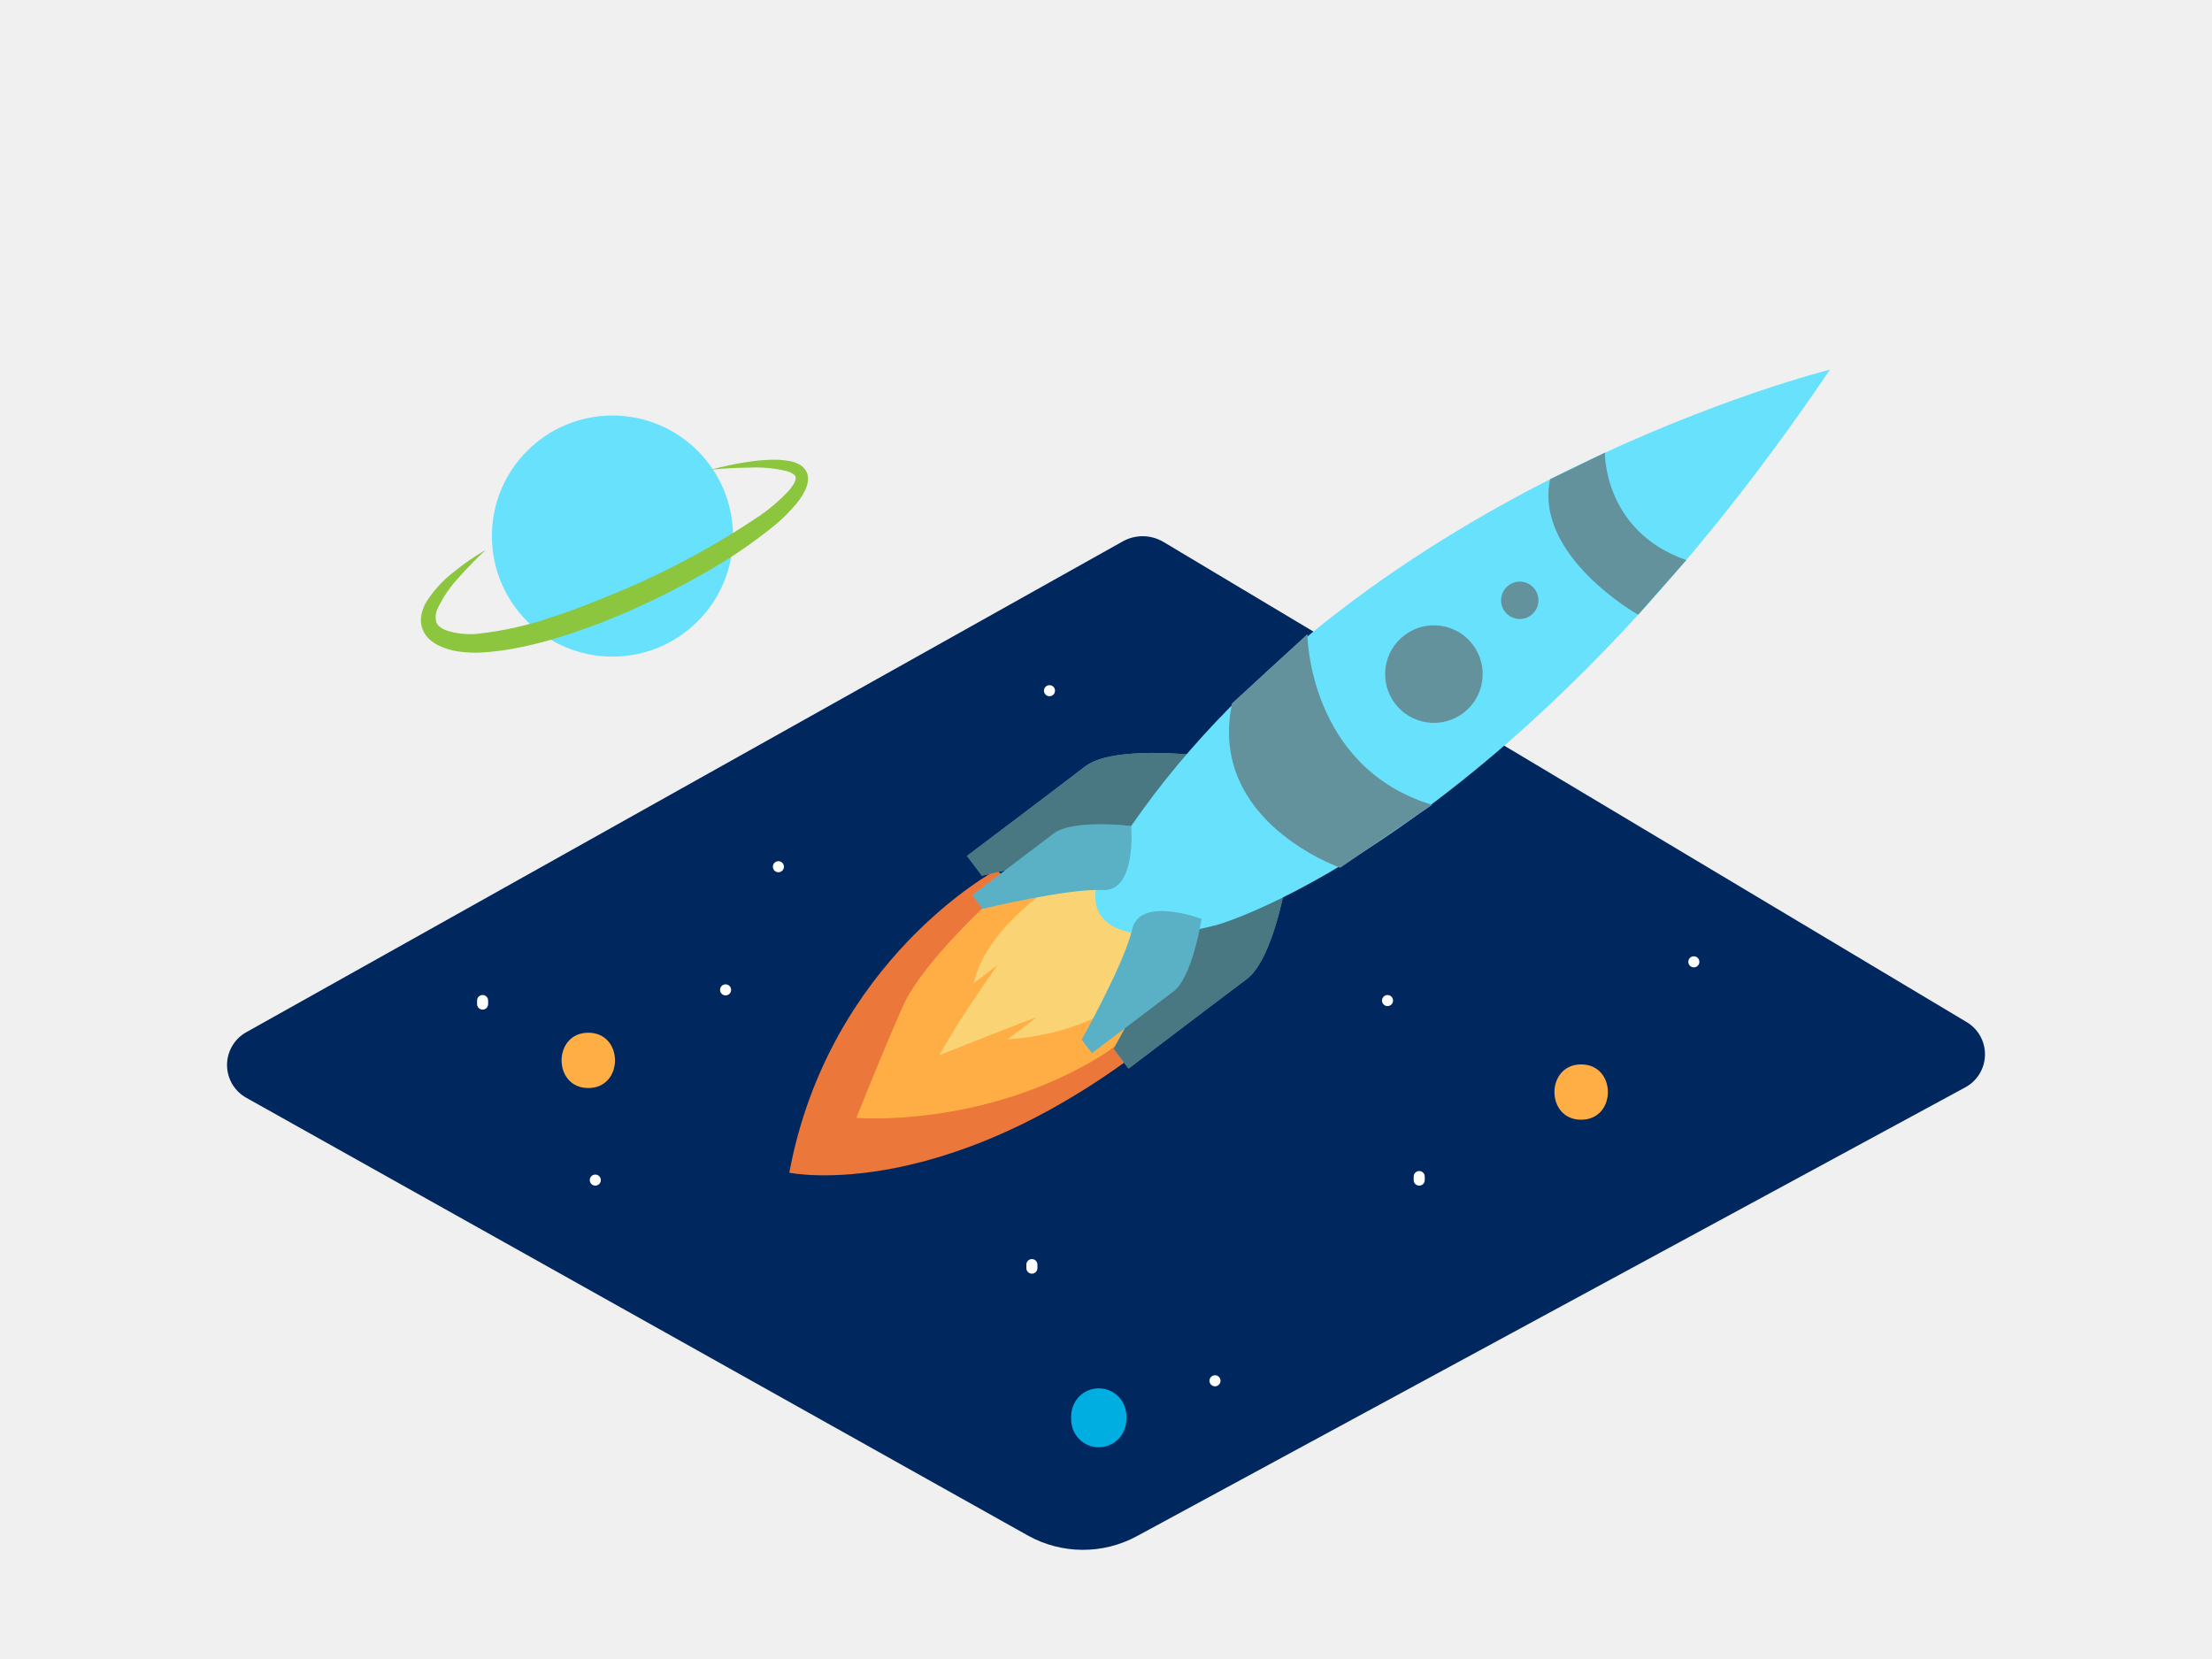
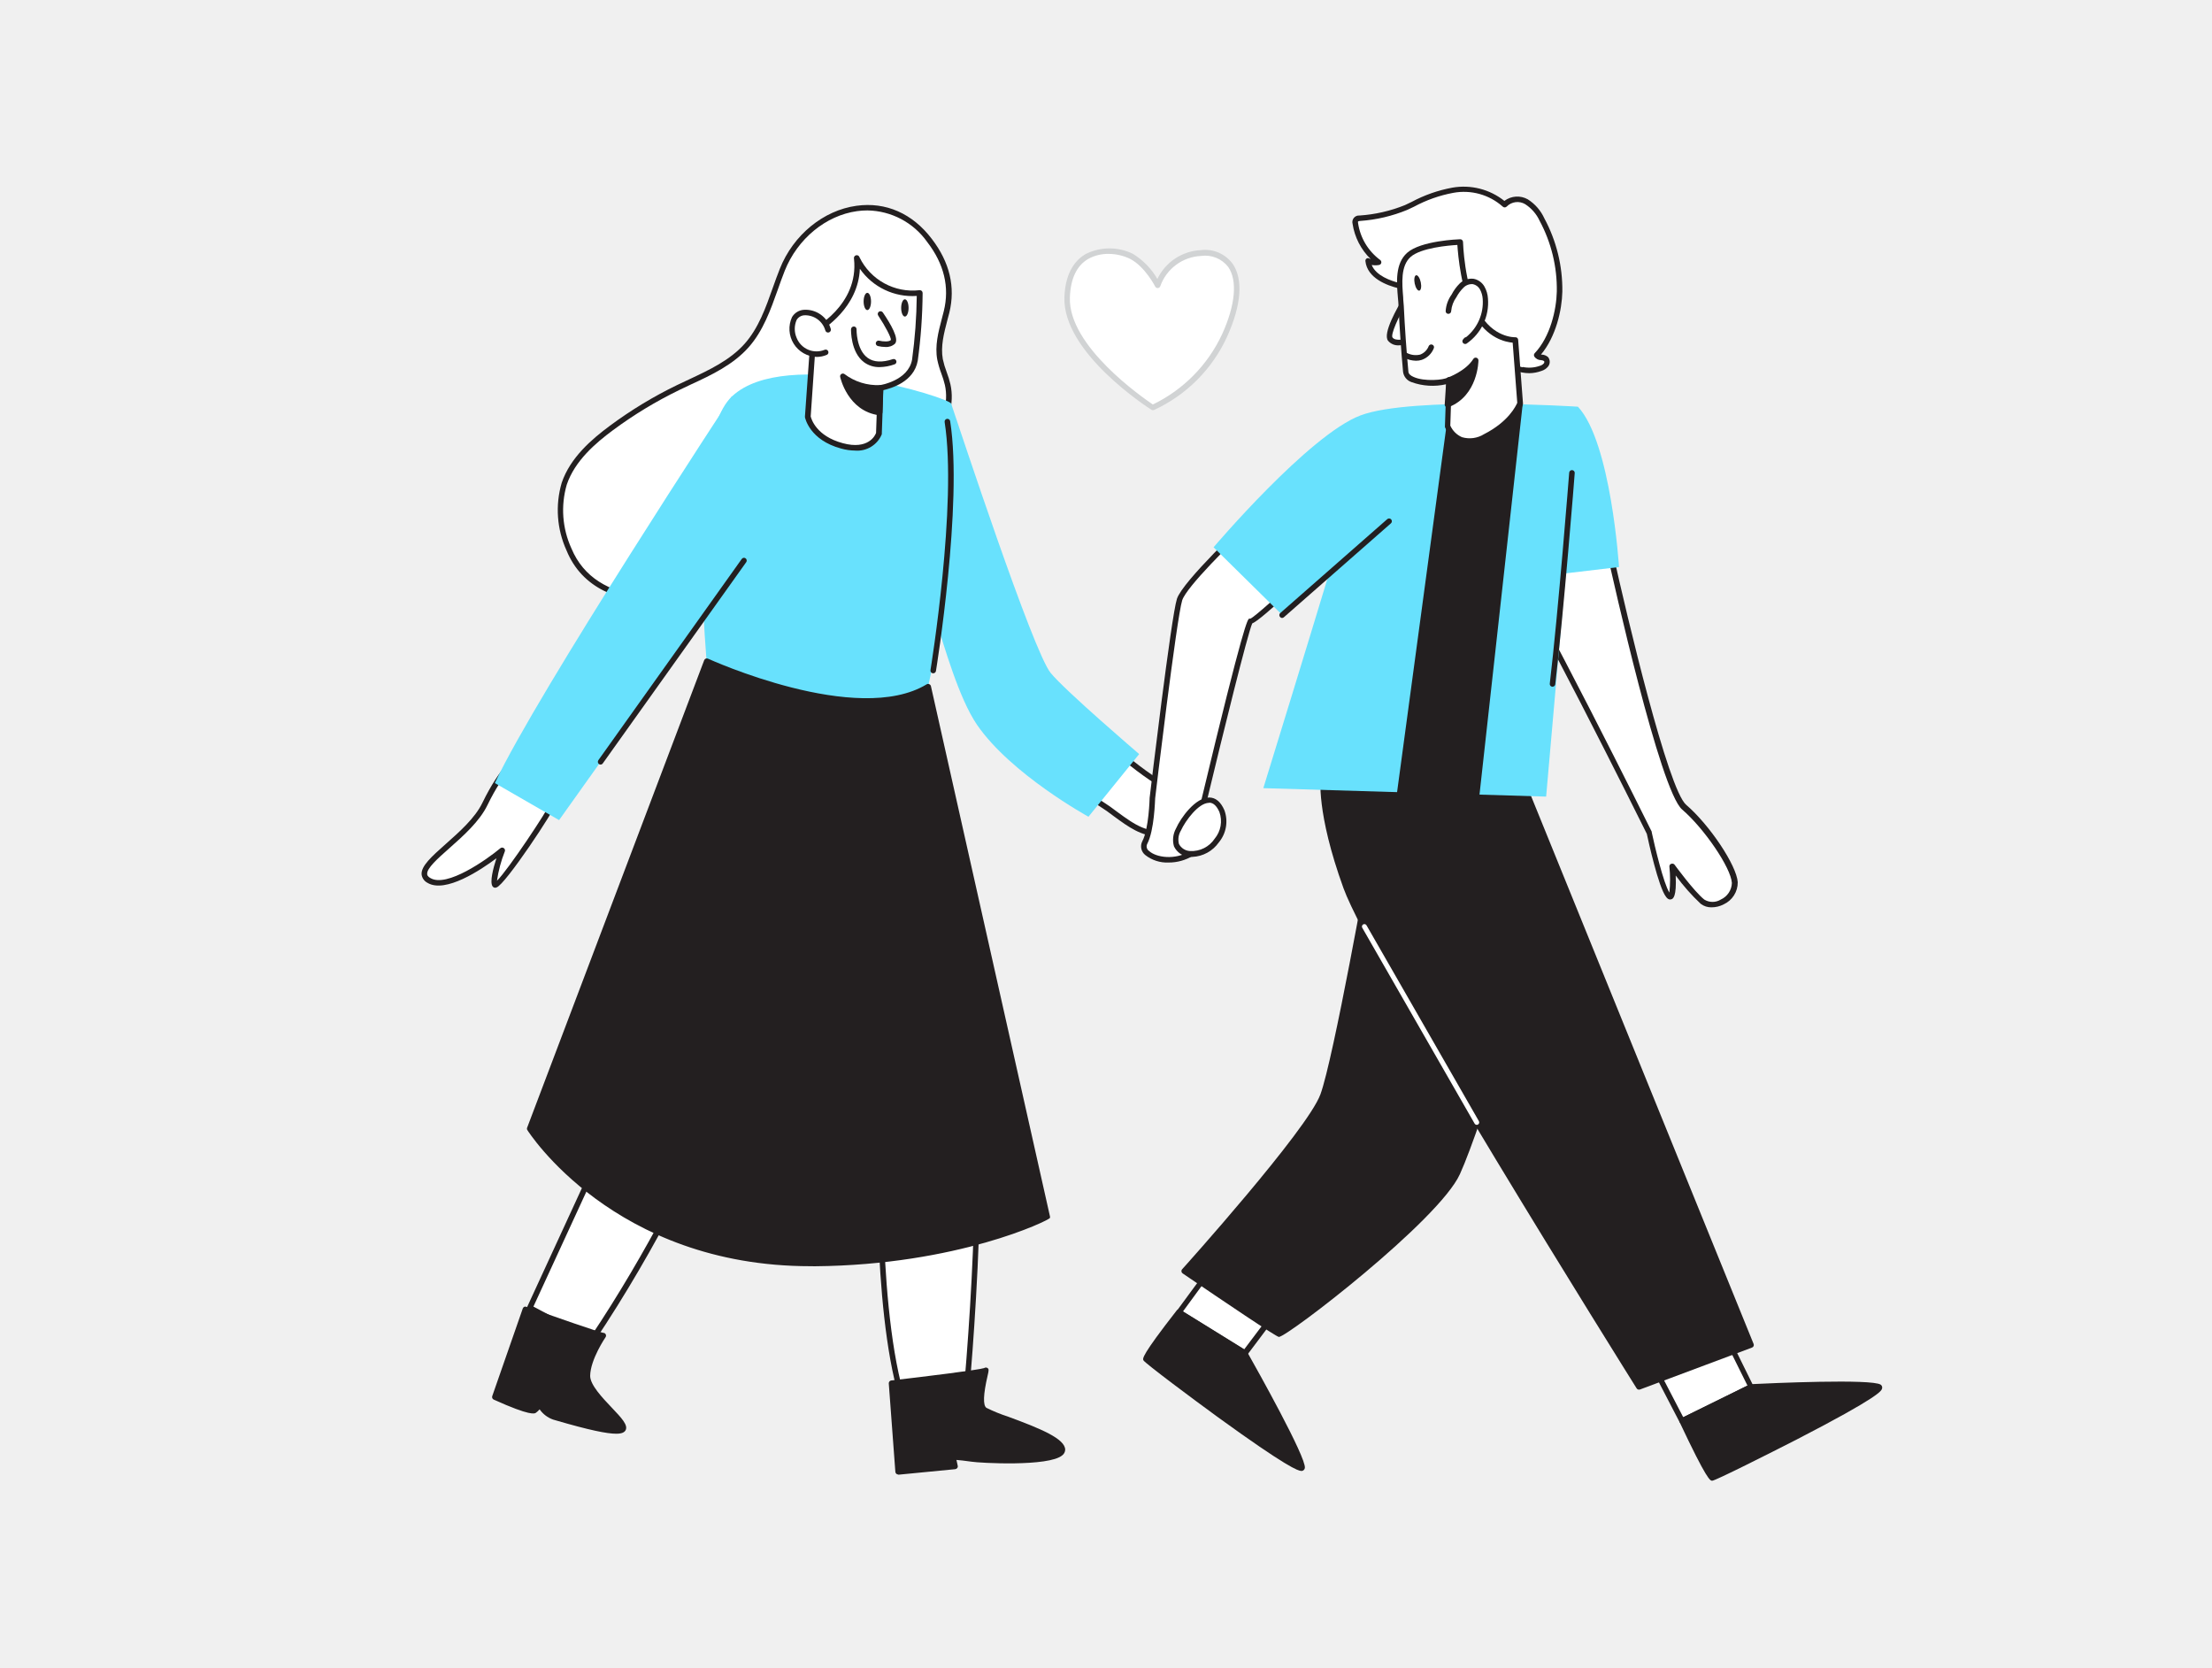
- <svg xmlns="http://www.w3.org/2000/svg" id="Layer_2" data-name="Layer 2" viewBox="0 0 400 300">
-   <path d="M205.54,277.81l149.75-81.13a6.79,6.79,0,0,0,.27-11.9L210.39,98a7.38,7.38,0,0,0-7.36-.1L44.62,186.61a6.79,6.79,0,0,0,0,11.95l141.25,79.11A20.46,20.46,0,0,0,205.54,277.81Z" fill="#00275e" />
-   <path d="M180.19,157.31s-30.29,16.17-37.46,54.75c0,0,29.5,6.25,69-26.42" fill="#eb773a" />
-   <path d="M179.81,162.23S166.89,173.82,163.25,182s-8.39,20.15-8.39,20.15S177.61,204.09,199,191,200,153.43,179.81,162.23Z" fill="#ffae46" />
-   <path d="M192.65,158.16c-.78,1.31-14.09,8.81-16.58,19.63l4.34-3.29s-7.38,10.34-10.51,16.29c0,0,18-7.17,17.44-6.74l-5.09,3.86s13.69-.29,23-8.61-3.49-22.83-3.49-22.83Z" fill="#fad374" />
-   <path d="M232.82,158.06s-2.35,15.25-7.38,19-21.36,16.18-21.36,16.18l-2.71-3.58s11.26-20.07,13.25-28.93S232.82,158.06,232.82,158.06Z" fill="#68e1fd" />
-   <path d="M232.82,158.06s-2.35,15.25-7.38,19-21.36,16.18-21.36,16.18l-2.71-3.58s11.26-20.07,13.25-28.93S232.82,158.06,232.82,158.06Z" fill="#363636" opacity="0.61" />
-   <path d="M216.56,136.6s-15.32-1.86-20.34,2-21.36,16.18-21.36,16.18l2.71,3.58s22.37-5.41,31.44-4.92S216.56,136.6,216.56,136.6Z" fill="#68e1fd" />
-   <path d="M216.56,136.6s-15.32-1.86-20.34,2-21.36,16.18-21.36,16.18l2.71,3.58s22.37-5.41,31.44-4.92S216.56,136.6,216.56,136.6Z" fill="#363636" opacity="0.61" />
-   <path d="M290.11,111a93.23,93.23,0,0,0,9.74-20.23s-8.9.1-22.2,4.06C278.71,101.6,284.12,107,290.11,111Z" fill="#68e1fd" />
-   <ellipse cx="247.84" cy="129.79" rx="9.6" ry="10.91" transform="translate(-28.08 176.01) rotate(-37.15)" fill="#68e1fd" />
-   <path d="M330.93,66.83s-83.8,20.84-126.38,82.54c0,0-10,10.67-5.17,16.6s20.93,1.21,20.93,1.21S273.22,152.16,330.93,66.83Z" fill="#68e1fd" />
-   <path d="M204.55,149.37s-10.56-1.28-14,1.35-14.72,11.15-14.72,11.15l1.87,2.47s15.42-3.73,21.66-3.39S204.55,149.37,204.55,149.37Z" fill="#68e1fd" />
-   <path d="M217.27,166.16s-1.62,10.51-5.09,13.13-14.72,11.15-14.72,11.15L195.6,188s7.76-13.83,9.13-19.94S217.27,166.16,217.27,166.16Z" fill="#68e1fd" />
-   <path d="M204.55,149.37s-10.56-1.28-14,1.35-14.72,11.15-14.72,11.15l1.87,2.47s15.42-3.73,21.66-3.39S204.55,149.37,204.55,149.37Z" fill="#363636" opacity="0.29" />
-   <path d="M217.27,166.16s-1.62,10.51-5.09,13.13-14.72,11.15-14.72,11.15L195.6,188s7.76-13.83,9.13-19.94S217.27,166.16,217.27,166.16Z" fill="#363636" opacity="0.29" />
-   <path d="M290.22,81.86s-.29,14.17,14.71,19.42l-8.7,9.88s-18.84-10.59-15.92-24.5Z" fill="#68e1fd" />
-   <path d="M236.41,114.71s.17,24,22.55,30.83L242.34,156.9s-24-8.33-19.55-29.68Z" fill="#68e1fd" />
-   <circle cx="274.82" cy="108.55" r="3.38" transform="translate(-9.78 188) rotate(-37.15)" fill="#68e1fd" />
-   <circle cx="259.01" cy="120.53" r="8.82" transform="matrix(0.8, -0.6, 0.6, 0.8, -20.23, 180.88)" fill="#68e1fd" />
-   <path d="M290.22,81.86s-.29,14.17,14.71,19.42l-8.7,9.88s-18.84-10.59-15.92-24.5Z" fill="#606060" opacity="0.61" />
-   <path d="M236.41,114.71s.17,24,22.55,30.83L242.34,156.9s-24-8.33-19.55-29.68Z" fill="#606060" opacity="0.61" />
-   <circle cx="274.82" cy="108.55" r="3.38" transform="translate(-9.78 188) rotate(-37.15)" fill="#606060" opacity="0.61" />
-   <circle cx="259.01" cy="120.53" r="8.82" transform="matrix(0.8, -0.6, 0.6, 0.8, -20.23, 180.88)" fill="#606060" opacity="0.61" />
-   <path d="M306.3,172.93a1,1,0,0,0,0,2A1,1,0,0,0,306.3,172.93Z" fill="#fff" />
-   <path d="M255.64,212.76v.64a1,1,0,0,0,2,0v-.64A1,1,0,0,0,255.64,212.76Z" fill="#fff" />
-   <path d="M185.6,228.68v.64a1,1,0,0,0,2,0v-.64A1,1,0,0,0,185.6,228.68Z" fill="#fff" />
-   <path d="M250.91,179.93a1,1,0,0,0,0,2A1,1,0,0,0,250.91,179.93Z" fill="#fff" />
-   <path d="M131.21,178a1,1,0,0,0,0,2A1,1,0,0,0,131.21,178Z" fill="#fff" />
-   <path d="M86.27,180.93v.64a1,1,0,0,0,2,0v-.64A1,1,0,0,0,86.27,180.93Z" fill="#fff" />
-   <path d="M107.65,212.4a1,1,0,0,0,0,2A1,1,0,0,0,107.65,212.4Z" fill="#fff" />
-   <path d="M140.76,155.73a1,1,0,0,0,0,2A1,1,0,0,0,140.76,155.73Z" fill="#fff" />
-   <path d="M189.78,123.9a1,1,0,0,0,0,2A1,1,0,0,0,189.78,123.9Z" fill="#fff" />
-   <path d="M219.71,248.69a1,1,0,0,0,0,2A1,1,0,0,0,219.71,248.69Z" fill="#fff" />
-   <path d="M285.92,192.48c-6.43,0-6.45,10,0,10S292.37,192.48,285.92,192.48Z" fill="#ffae46" />
-   <path d="M106.38,186.75c-6.43,0-6.45,10,0,10S112.82,186.75,106.38,186.75Z" fill="#ffae46" />
-   <path d="M202.23,252.52a5,5,0,0,0-7.07,0,5.2,5.2,0,0,0-1.46,3.54v.64a5.16,5.16,0,0,0,1.46,3.54,5,5,0,0,0,7.07,0,5.2,5.2,0,0,0,1.46-3.54v-.64A5.16,5.16,0,0,0,202.23,252.52Z" fill="#00aee1" />
-   <circle cx="110.75" cy="96.94" r="21.8" fill="#68e1fd" />
-   <path d="M128.48,84.95a56.38,56.38,0,0,1,7-1.46,32.18,32.18,0,0,1,3.58-.34,16.22,16.22,0,0,1,3.72.22,5.51,5.51,0,0,1,2,.76,3.16,3.16,0,0,1,.92.93,2.83,2.83,0,0,1,.42,1.34,4.85,4.85,0,0,1-.53,2.26,11.28,11.28,0,0,1-1,1.7,29.63,29.63,0,0,1-5.22,5.21,89.59,89.59,0,0,1-11.89,8,135.57,135.57,0,0,1-12.73,6.49,117.61,117.61,0,0,1-13.39,5.1,67.87,67.87,0,0,1-7,1.83A46.67,46.67,0,0,1,87,118a21,21,0,0,1-3.8-.15,12.06,12.06,0,0,1-3.88-1.12,6.93,6.93,0,0,1-1.82-1.27,4.76,4.76,0,0,1-1.25-2.15,4.92,4.92,0,0,1,0-2.37A8,8,0,0,1,77,109,20.63,20.63,0,0,1,82,103.48a41.27,41.27,0,0,1,5.87-4.06,70.35,70.35,0,0,0-4.9,5A22,22,0,0,0,79.16,110a3.56,3.56,0,0,0-.26,2.52,2,2,0,0,0,.6.8,4.79,4.79,0,0,0,1.12.65,13.92,13.92,0,0,0,6.18.59,61.8,61.8,0,0,0,13.29-3.06c4.4-1.42,8.69-3.2,13-5a146.92,146.92,0,0,0,24.38-13.3,31.76,31.76,0,0,0,5.09-4.38,9,9,0,0,0,.92-1.23,2.94,2.94,0,0,0,.42-1.1.75.75,0,0,0-.34-.68,4,4,0,0,0-1.25-.61,24.06,24.06,0,0,0-6.76-.64C133.18,84.57,130.83,84.71,128.48,84.95Z" fill="#8cc63f" />
+ <svg xmlns="http://www.w3.org/2000/svg" viewBox="0 0 400 300" width="406" height="306" class="illustration styles_illustrationTablet__1DWOa">
+   <g id="_235_couple_flatline" data-name="#235_couple_flatline">
+     <path d="M208.48,72.93S192.64,62.8,193,53s8.77-9,11.64-7.43,4.72,5.23,4.72,5.23A8.81,8.81,0,0,1,217.15,45c6.07-.34,8.67,5.28,4.28,14.9A26.6,26.6,0,0,1,208.48,72.93Z" fill="#fff" />
+     <path d="M208.47,73.43a.5.5,0,0,1-.26-.08C207.55,72.93,192.13,63,192.48,53c.16-4.7,2.17-6.84,3.83-7.8a9.62,9.62,0,0,1,8.54-.05,12.89,12.89,0,0,1,4.44,4.55,9.19,9.19,0,0,1,7.83-5.21,6.18,6.18,0,0,1,5.8,2.49c1.91,2.8,1.55,7.46-1,13.11a26.87,26.87,0,0,1-13.23,13.3A.41.41,0,0,1,208.47,73.43Zm-8-28.26a7.36,7.36,0,0,0-3.67.9c-2.09,1.21-3.22,3.56-3.33,7-.31,8.77,13.14,18.06,15,19.33A26.53,26.53,0,0,0,221,59.68c2.39-5.25,2.8-9.67,1.11-12.14a5.27,5.27,0,0,0-4.92-2A8.23,8.23,0,0,0,209.82,51a.5.5,0,0,1-.92.08s-1.82-3.59-4.52-5A8.9,8.9,0,0,0,200.48,45.17Z" fill="#d1d3d4" />
+     <path d="M203.09,136.09s4.83,3.94,7,5,6.45-.67,7.09,1.28,1.16,5.64-5.28,7.33-9.24-3.63-15.8-6.76" fill="#fff" />
+     <path d="M209.54,150.5c-3.13,0-5.46-1.7-8.07-3.61a34.44,34.44,0,0,0-5.56-3.52.5.5,0,1,1,.43-.91,36,36,0,0,1,5.72,3.62c3.18,2.33,5.71,4.17,9.73,3.11,2.47-.64,4.09-1.65,4.82-3a4.53,4.53,0,0,0,.12-3.71c-.23-.69-1.36-.69-3.06-.61a8.28,8.28,0,0,1-3.77-.37c-2.22-1.05-6.92-4.88-7.12-5.05a.49.49,0,0,1-.07-.7.49.49,0,0,1,.7-.07c.05,0,4.81,3.91,6.92,4.91a7.46,7.46,0,0,0,3.29.28c1.76-.08,3.58-.17,4.06,1.3a5.55,5.55,0,0,1-.19,4.5c-.87,1.59-2.7,2.75-5.44,3.47A9.67,9.67,0,0,1,209.54,150.5Z" fill="#231f20" />
+     <path d="M100,144.63c0,.58-9.85,15.58-10.48,14.61S90.8,153,90.8,153s-9.34,7.79-13.24,5.46,7-7.39,10.13-13.83,6-8.57,6-8.57" fill="#fff" />
+     <path d="M89.57,159.78a.6.6,0,0,1-.51-.27c-.51-.8.11-3.21.71-5.06-2.8,2.09-9.22,6.39-12.47,4.44a2,2,0,0,1-1.06-1.49c-.14-1.53,1.84-3.29,4.34-5.51s5.32-4.71,6.66-7.48c3.13-6.48,6.07-8.66,6.19-8.75a.49.49,0,0,1,.7.11.5.5,0,0,1-.11.69s-2.87,2.16-5.88,8.39c-1.43,2.94-4.33,5.52-6.89,7.79-2.12,1.87-4.11,3.64-4,4.67,0,.1,0,.39.59.72,2.94,1.76,10.14-3.31,12.66-5.41a.5.5,0,0,1,.61,0,.49.49,0,0,1,.18.58,23.55,23.55,0,0,0-1.42,5.31c2.05-2,9.18-12.78,9.62-14a.5.5,0,0,1,1,.09c0,.87-9.13,14.66-10.7,15.12A.63.63,0,0,1,89.57,159.78Z" fill="#231f20" />
+     <path d="M142.53,167.89S130.15,207.11,107,241.64l-11.2-5.91,24.42-53Z" fill="#fff" />
+     <path d="M107,242.14a.46.46,0,0,1-.23-.06l-11.2-5.9a.51.51,0,0,1-.22-.65l24.41-53a.72.72,0,0,1,.18-.21l22.35-14.84a.5.5,0,0,1,.58,0,.48.48,0,0,1,.17.55c-.12.39-12.66,39.69-35.62,73.87A.51.51,0,0,1,107,242.14Zm-10.54-6.63L106.79,241c20.33-30.38,32.4-64.68,34.81-71.88l-21,14Z" fill="#231f20" />
+     <path d="M159.22,203.59s-1.29,35.34,4.83,51.21l10.47-1.16s5.48-57.93-.84-64.37C166.12,181.55,151,203.38,159.22,203.59Z" fill="#fff" />
+     <path d="M164.05,255.3a.5.5,0,0,1-.46-.32c-5.71-14.78-5-46.65-4.88-50.93a2.52,2.52,0,0,1-2.28-2c-.87-3.54,4-10.85,9.18-13.73,3.3-1.83,6.29-1.64,8.43.55,6.4,6.53,1.2,62.39,1,64.76a.49.49,0,0,1-.44.45l-10.47,1.16Zm5.81-67.18a8,8,0,0,0-3.76,1.12c-5,2.8-9.39,9.8-8.7,12.62.2.8.8,1.2,1.84,1.23a.48.48,0,0,1,.35.16.46.46,0,0,1,.13.36c0,.35-1.2,34.89,4.66,50.65l9.68-1.07c1.88-20.08,4.1-58.64-.73-63.57A4.7,4.7,0,0,0,169.86,188.12Z" fill="#231f20" />
+     <path d="M161.21,249.33l1.2,16,10.29-1-.37-1.7a31.35,31.35,0,0,1,3.45.36c2.09.33,16.34.94,16.34-1.69s-12.34-6-14-7.14.46-7.59.14-7.19S161.21,249.33,161.21,249.33Z" fill="#231f20" />
+     <path d="M162.41,265.87a.47.47,0,0,1-.32-.12.5.5,0,0,1-.18-.34l-1.19-16a.51.51,0,0,1,.44-.54c6-.69,15.86-1.91,16.81-2.24a.55.55,0,0,1,.51-.06c.39.19.34.45.12,1.39-.8,3.44-.87,5.42-.22,5.86a28.32,28.32,0,0,0,3.88,1.58c5.87,2.16,10.36,4,10.36,6a1.32,1.32,0,0,1-.52,1c-2.45,2.1-15,1.39-16.4,1.16-1.2-.18-2.16-.27-2.74-.32l.23,1.07a.45.45,0,0,1-.09.39.5.5,0,0,1-.35.21l-10.29,1Zm-.66-16.1,1.12,15.06,9.23-.91-.26-1.16a.5.5,0,0,1,.11-.42.49.49,0,0,1,.4-.18,29.57,29.57,0,0,1,3.51.37c2,.32,13.64.74,15.59-.93.17-.15.17-.24.17-.27,0-1.46-6.31-3.79-9.71-5a27.19,27.19,0,0,1-4.1-1.7c-1.35-.93-.88-3.86-.18-6.9v0C176.12,248,172.2,248.56,161.75,249.77Z" fill="#231f20" />
+     <path d="M109.09,240.74C108.64,240.81,95,236,95,236l-5.53,15.87s6.45,2.92,7.14,2.43a2.94,2.94,0,0,0,1-1.13,5,5,0,0,0,2.55,2.29c1.61.45,11.76,3.56,12.52,2.2s-6.5-6.32-6.46-9.6S109.09,240.74,109.09,240.74Z" fill="#231f20" />
+     <path d="M111.43,258.5c-1.67,0-4.84-.64-10.87-2.4l-.55-.16a5,5,0,0,1-2.43-1.85,3.72,3.72,0,0,1-.67.62c-.23.16-.93.65-7.63-2.38a.51.51,0,0,1-.27-.62l5.53-15.87a.53.53,0,0,1,.26-.29.55.55,0,0,1,.38,0c5,1.76,13.13,4.58,13.91,4.71a.48.48,0,0,1,.42.23.5.5,0,0,1,0,.55s-2.75,4-2.79,7c0,1.62,2.16,3.91,3.91,5.75s3,3.16,2.49,4.09C112.9,258.26,112.44,258.5,111.43,258.5Zm-13.84-5.82a.51.51,0,0,1,.44.26,4.44,4.44,0,0,0,2.25,2l.56.16c9.69,2.83,11.18,2.43,11.41,2.25,0-.38-1.41-1.89-2.36-2.9-2-2.07-4.21-4.42-4.18-6.44,0-2.67,1.78-5.74,2.58-7-1.28-.37-4.52-1.42-13-4.4l-5.22,15c2.69,1.2,5.77,2.36,6.31,2.26a2.46,2.46,0,0,0,.72-.88.49.49,0,0,1,.44-.3Z" fill="#231f20" />
+     <path d="M168.09,42.72C160,32.13,145.86,36.94,141.45,48c-1.88,4.71-3.08,9.89-6.44,13.69s-8,5.48-12.39,7.61a76.2,76.2,0,0,0-12.08,7.32c-3.59,2.66-7.1,5.84-8.52,10.08a17.13,17.13,0,0,0,.85,11.88c5,12.06,21.45,9.74,31.32,6.45,5.9-2,10.42-4.84,15.27-8.49,7.1-5.35,13.89-8.74,18.9-16.59,2.13-3.34,3.85-7.32,3-11.19-.35-1.56-1.09-3-1.38-4.58-.54-2.87.48-5.76,1.17-8.58C172.31,50.92,171,46.55,168.09,42.72Z" fill="#fff" />
+     <path d="M119.45,108.19c-7.55,0-14.19-2.53-17-9.39a17.58,17.58,0,0,1-.88-12.23c1.55-4.59,5.47-7.92,8.71-10.32a75.88,75.88,0,0,1,12.15-7.36l2.12-1c3.67-1.72,7.46-3.49,10.12-6.49,2.49-2.81,3.8-6.5,5.06-10.06.41-1.15.83-2.34,1.29-3.48,2.42-6.1,7.86-10.57,13.86-11.39,5.29-.74,10.13,1.38,13.63,6h0c3.23,4.22,4.29,8.7,3.16,13.33-.12.46-.24.93-.37,1.4-.6,2.3-1.23,4.68-.81,7a16.11,16.11,0,0,0,.7,2.35,16.32,16.32,0,0,1,.68,2.22c.75,3.38-.25,7.16-3.06,11.57-3.9,6.1-8.86,9.56-14.12,13.22-1.6,1.11-3.25,2.26-4.9,3.5-4.91,3.7-9.41,6.57-15.41,8.57A48.45,48.45,0,0,1,119.45,108.19Zm37.41-70.88a13.41,13.41,0,0,0-1.88.13c-5.64.78-10.77,5-13.07,10.77-.45,1.13-.87,2.31-1.27,3.45-1.3,3.65-2.64,7.43-5.26,10.39-2.79,3.15-6.68,5-10.44,6.73-.71.33-1.41.66-2.1,1a75.48,75.48,0,0,0-12,7.27c-3.12,2.31-6.89,5.52-8.35,9.84a16.59,16.59,0,0,0,.84,11.53c4.41,10.62,18.75,10.15,30.7,6.17,5.88-2,10.3-4.78,15.13-8.41,1.67-1.26,3.33-2.41,4.93-3.53,5.17-3.6,10.06-7,13.85-12.94,2.66-4.17,3.62-7.71,2.93-10.82a16.26,16.26,0,0,0-.65-2.1,17,17,0,0,1-.73-2.49c-.47-2.51.19-5,.82-7.4.12-.47.25-.93.36-1.39,1.06-4.32.06-8.52-3-12.49A13.48,13.48,0,0,0,156.86,37.31Z" fill="#231f20" />
+     <path d="M172,72.25c-.06-1-29.84-10.46-39.61-1.34s-3.49,59.48-3.49,59.48,14.42,4.52,25.93.91,13-7.89,13-7.89A180.56,180.56,0,0,0,172,72.25Z" fill="#68e1fd" />
+     <path d="M167.77,123.41l21.52,95.85c.11,0-15.94,8.21-42,8.44-36.21.33-51.5-24.4-51.5-24.4l32-84.49S154.78,131.3,167.77,123.41Z" fill="#231f20" />
+     <path d="M146.55,228.21c-35.57,0-51.06-24.4-51.21-24.65a.49.49,0,0,1,0-.44l32-84.48a.5.5,0,0,1,.28-.29.48.48,0,0,1,.39,0c.27.12,27,12.29,39.59,4.63a.45.45,0,0,1,.45,0,.5.5,0,0,1,.29.34l21.52,95.85a.58.58,0,0,1,0,.32c-.21.45-16.75,8.5-42.49,8.73Zm-50.23-25a51.11,51.11,0,0,0,12,12c7.55,5.55,20.44,12.11,39,12,23.72-.22,39.13-7.1,41.48-8.22l-21.29-94.81c-5.52,3-13.82,3.14-24.69.37A100.26,100.26,0,0,1,128,119.48Z" fill="#231f20" />
+     <path d="M159.19,69.39l-.29,8.24s-1.19,3.73-6.66,2.25-6.19-5.28-6.19-5.28l1.09-15.35s8.74-4.36,7.77-13.25a11.3,11.3,0,0,0,11.37,6.23,97.18,97.18,0,0,1-.87,12.16C164.64,68.64,159.19,69.39,159.19,69.39Z" fill="#fff" />
+     <path d="M154.6,80.73a9.7,9.7,0,0,1-2.49-.36c-5.71-1.54-6.52-5.51-6.55-5.68a.53.53,0,0,1,0-.13l1.09-15.34a.48.48,0,0,1,.27-.41c.09-.05,8.43-4.32,7.51-12.76a.5.5,0,0,1,1-.26,10.69,10.69,0,0,0,10.86,5.94.56.56,0,0,1,.39.13.53.53,0,0,1,.16.38,95.19,95.19,0,0,1-.88,12.24c-.7,3.88-4.87,5-6.23,5.33l-.27,7.84a.59.59,0,0,1,0,.13A4.8,4.8,0,0,1,154.6,80.73Zm-8-6.17c.12.47,1,3.55,5.82,4.84,4.6,1.24,5.86-1.42,6-1.87l.28-8.16a.49.49,0,0,1,.43-.47s5.1-.77,5.8-4.6a92.49,92.49,0,0,0,.85-11.53,11.58,11.58,0,0,1-10.29-4.91c-.29,7-6.51,10.94-7.86,11.7Zm12.35,3.07h0Z" fill="#231f20" />
+     <path d="M149.75,58.88a4.27,4.27,0,0,0-4.36-3.11c-2.4.31-2.45,3-1.75,4.78A4.37,4.37,0,0,0,149.35,63" fill="#fff" />
+     <path d="M147.69,63.8a5.08,5.08,0,0,1-4.47-7.2,2.71,2.71,0,0,1,2.11-1.32,4.74,4.74,0,0,1,4.91,3.49.5.5,0,0,1-1,.22,3.78,3.78,0,0,0-3.81-2.72,1.75,1.75,0,0,0-1.37.83,4.06,4.06,0,0,0,0,3.26,3.87,3.87,0,0,0,5.06,2.15.49.49,0,0,1,.65.27.49.49,0,0,1-.27.65A4.74,4.74,0,0,1,147.69,63.8Z" fill="#231f20" />
+     <path d="M159.22,56.07s2.93,4.28,2.25,5-2.6.28-2.6.28" fill="#fff" />
+     <path d="M160.1,62a5.82,5.82,0,0,1-1.35-.17.5.5,0,0,1-.37-.6.51.51,0,0,1,.61-.37c.66.17,1.79.24,2.11-.12.09-.39-1-2.48-2.29-4.42a.51.51,0,0,1,.13-.7.52.52,0,0,1,.7.13c1.43,2.1,3,4.79,2.2,5.66A2.33,2.33,0,0,1,160.1,62Z" fill="#231f20" />
+     <ellipse cx="156.84" cy="53.77" rx="0.67" ry="1.56" fill="#231f20" />
+     <ellipse cx="163.63" cy="54.94" rx="0.67" ry="1.56" fill="#231f20" />
+     <path d="M159.19,69.39a10.15,10.15,0,0,1-6.8-2.08s1.2,5.84,6.65,6.54Z" fill="#231f20" />
+     <path d="M159,74.35H159c-5.73-.74-7.06-6.88-7.07-6.94a.49.49,0,0,1,.21-.52.5.5,0,0,1,.56,0,9.89,9.89,0,0,0,6.45,2,.49.49,0,0,1,.4.12.52.52,0,0,1,.17.39l-.15,4.46a.5.5,0,0,1-.18.36A.49.49,0,0,1,159,74.35Zm-5.77-5.9a7.41,7.41,0,0,0,5.28,4.81l.12-3.33A10.69,10.69,0,0,1,153.27,68.45Z" fill="#231f20" />
+     <path d="M159.06,65.64a4.55,4.55,0,0,1-2.8-.87c-2.46-1.82-2.37-5.82-2.37-6a.53.53,0,0,1,.52-.48.49.49,0,0,1,.48.51s-.07,3.65,2,5.16c1.08.8,2.62.88,4.56.24a.5.5,0,0,1,.63.31.49.49,0,0,1-.32.63A8.33,8.33,0,0,1,159.06,65.64Z" fill="#231f20" />
+     <path d="M172,251.33a.51.51,0,0,1-.5-.49.52.52,0,0,1,.49-.51l3.34-.05a.51.51,0,0,1,.51.49.5.5,0,0,1-.49.51l-3.34.05Z" fill="#231f20" />
+     <path d="M172.07,254.68l-.21-1,3.69-.81a.5.5,0,1,1,.22,1Z" fill="#231f20" />
+     <path d="M132.34,70.91s-35.13,53.51-42.86,69.94l11.62,6.7,35.52-49.86S138,74.12,132.34,70.91Z" fill="#68e1fd" />
+     <path d="M172,72.25c1.49,4.37,14.77,44.78,18,48.7,2.67,3.26,16,14.66,16,14.66l-9.17,11.33s-14-7.67-20.15-16.62c-3.32-4.84-6-14.5-7.25-18.33C165.9,101.07,172,72.25,172,72.25Z" fill="#68e1fd" />
+     <path d="M108.61,137.51a.52.52,0,0,1-.29-.09.51.51,0,0,1-.12-.7l25.93-36.39a.49.49,0,0,1,.69-.12.5.5,0,0,1,.12.7L109,137.3A.49.49,0,0,1,108.61,137.51Z" fill="#231f20" />
+     <path d="M168.75,121h-.08a.49.49,0,0,1-.41-.57c.05-.3,4.88-30.07,2.56-44.86a.5.5,0,0,1,1-.15c2.34,14.94-2.52,44.87-2.57,45.17A.49.49,0,0,1,168.75,121Z" fill="#231f20" />
+     <path d="M226.06,93.52s-11.71,10.93-12.75,14.13-4.92,35.89-4.92,35.89-.12,5.68-1.37,8.07,4.37,4.53,8.45,1.94,2.3-9.71,2.3-9.71,7.81-32.55,8.36-32.27,9.38-8.09,9.38-8.09Z" fill="#fff" />
+     <path d="M211.3,155.22a6.36,6.36,0,0,1-4.18-1.34,2,2,0,0,1-.55-2.51c1.19-2.25,1.32-7.79,1.32-7.84.16-1.39,3.9-32.83,4.94-36s12.41-13.89,12.89-14.34a.5.5,0,0,1,.7,0l9.46,9.95a.49.49,0,0,1,.13.36.51.51,0,0,1-.15.35c-6.52,6.17-8.62,7.79-9.42,8.14-.81,1.81-5.27,19.83-8.15,31.86.23,1,1.53,7.54-2.55,10.13A8.36,8.36,0,0,1,211.3,155.22Zm14.74-61c-3.46,3.26-11.47,11.15-12.26,13.58-1,3.12-4.86,35.47-4.89,35.8s-.14,5.78-1.43,8.24a1,1,0,0,0,.34,1.3c1.26,1.16,4.68,1.71,7.4,0,3.73-2.36,2.11-9.1,2.09-9.17a.49.49,0,0,1,0-.24c7.71-32.19,8.32-32.47,8.61-32.61a.54.54,0,0,1,.22,0c.84-.39,5.42-4.54,8.69-7.61Zm.28,16.88,0,0Z" fill="#231f20" />
+     <path d="M220.48,226.61l-7.27,9.89,11.92,7.39L233.3,233Z" fill="#fff" />
+     <path d="M225.13,244.39a.54.54,0,0,1-.27-.07L213,236.93a.55.55,0,0,1-.23-.33.57.57,0,0,1,.09-.4l7.27-9.89a.52.52,0,0,1,.63-.15l12.81,6.43a.5.5,0,0,1,.26.34.47.47,0,0,1-.09.41l-8.16,10.85A.51.51,0,0,1,225.13,244.39Zm-11.19-8L225,243.23l7.54-10-11.91-6C219.49,228.8,215.15,234.7,213.94,236.36Z" fill="#231f20" />
+     <path d="M213.21,236.5s-6.2,8-5.94,8.5,28,21.48,28.25,19.61-10.39-20.72-10.39-20.72Z" fill="#231f20" />
+     <path d="M235.33,265.23c-.58,0-2.64-.7-15-9.65-4.47-3.25-13.31-9.85-13.56-10.35-.16-.32-.4-.8,6-9a.5.5,0,0,1,.66-.11l11.91,7.39a.42.42,0,0,1,.17.18c1.79,3.17,10.71,19.09,10.45,21a.64.64,0,0,1-.53.54Zm-27.51-20.38c2.36,2.14,23.52,17.86,27.14,19.28-.63-2.29-5.52-11.58-10.2-19.88l-11.43-7.09A84.5,84.5,0,0,0,207.82,244.85Z" fill="#231f20" />
+     <path d="M299.1,246.43c.39.78,5.07,9.74,5.07,9.74L316.63,250l-6-12.17Z" fill="#fff" />
+     <path d="M304.17,256.67a.51.51,0,0,1-.45-.27c-.19-.36-4.68-9-5.06-9.74a.51.51,0,0,1,.14-.63l11.49-8.57a.49.49,0,0,1,.42-.08.51.51,0,0,1,.33.26l6,12.17a.46.46,0,0,1,0,.38.48.48,0,0,1-.25.29l-12.46,6.14A.59.59,0,0,1,304.17,256.67Zm-4.43-10.09c.83,1.61,3.8,7.3,4.64,8.93L316,249.8l-5.55-11.18Z" fill="#231f20" />
+     <path d="M248.08,154.51s-6.39,36.22-8.84,42.84-25.12,31.78-25.12,31.78,16.63,11.33,17.2,11.41,28.17-20.25,32.23-29.16,14.38-43.14,14.38-43.14Z" fill="#231f20" />
+     <path d="M231.26,241h0c-.56-.08-9.77-6.29-17.4-11.49a.47.47,0,0,1-.21-.35.48.48,0,0,1,.12-.4c.23-.25,22.62-25.15,25-31.61s8.75-42.39,8.81-42.75a.56.56,0,0,1,.26-.36.52.52,0,0,1,.44,0l29.86,13.73a.49.49,0,0,1,.27.59c-.1.35-10.38,34.37-14.41,43.2C260.2,219.93,232.78,241,231.26,241Zm-16.39-12c6.16,4.19,15,10.17,16.45,11,2.39-1.42,28-20.48,31.78-28.82s13-38.73,14.23-42.66l-28.88-13.27c-.89,5-6.45,36.1-8.75,42.29S218,225.6,214.87,229Z" fill="#231f20" />
+     <path d="M239.31,139.63s-1,6.17,4.09,20.07,53,90.33,53,90.33l20.25-7.58L274.86,139.63Z" fill="#231f20" />
+     <path d="M296.38,250.53a.52.52,0,0,1-.43-.24c-1.95-3.12-48-76.64-53-90.42s-4.15-20.06-4.11-20.32a.5.5,0,0,1,.49-.42h35.55a.49.49,0,0,1,.46.31l41.77,102.83a.5.5,0,0,1,0,.38.53.53,0,0,1-.28.27l-20.26,7.58Zm-56.62-110.4c-.1,1.6-.11,7.81,4.11,19.4,4.81,13.21,49.21,84.29,52.71,89.89l19.4-7.25-41.45-102Z" fill="#231f20" />
+     <path d="M291.12,99.19s9.35,42.46,13.44,46,8.95,10.71,9.15,13.63-3.9,5.06-5.84,3.51-5.45-6.38-5.45-6.38.58,6.94-.79,5.2-3.39-11.25-3.39-11.25-21.51-43.45-28-53Z" fill="#fff" />
+     <path d="M309.49,163.32a3.09,3.09,0,0,1-1.94-.63,36.49,36.49,0,0,1-4.53-5.13c.18,3.93-.5,4.19-.75,4.29s-.62.1-1-.43c-1.37-1.74-3.21-10.14-3.47-11.38-.89-1.79-21.65-43.63-28-52.88a.5.5,0,0,1,0-.54.5.5,0,0,1,.48-.24l20.92,2.32a.51.51,0,0,1,.44.39c2.59,11.76,10,42.9,13.27,45.69,4.24,3.64,9.13,10.95,9.33,14a4.36,4.36,0,0,1-2.54,4A4.76,4.76,0,0,1,309.49,163.32Zm-7.07-7.9a.51.51,0,0,1,.4.2s3.49,4.79,5.36,6.29a2.84,2.84,0,0,0,3,0,3.41,3.41,0,0,0,2-3c-.18-2.77-5-9.84-9-13.28S291.67,104,290.71,99.65l-19.5-2.16c7.09,11,27.27,51.74,27.48,52.16a.56.56,0,0,1,0,.12c.54,2.53,2.13,9.23,3.19,10.89a22.56,22.56,0,0,0,0-4.7.5.5,0,0,1,.32-.51Z" fill="#231f20" />
+     <path d="M285.34,72.8s-30-1.93-39.31,1.57-26.58,23.85-26.58,23.85l12.42,12.24,8.37-7.21S236.7,115,228.45,141.77l51.14,1.53,3.54-40.37,9.64-1.14S291.34,79.23,285.34,72.8Z" fill="#68e1fd" />
+     <polygon points="262.23 75.04 252.94 143.93 266.75 145.57 274.86 72.17 262.23 75.04" fill="#231f20" />
+     <path d="M266.75,146.07h-.06l-13.81-1.64a.45.45,0,0,1-.33-.19.49.49,0,0,1-.1-.37L261.74,75a.5.5,0,0,1,.38-.42l12.63-2.86a.5.5,0,0,1,.44.11.54.54,0,0,1,.17.43l-8.12,73.39a.5.5,0,0,1-.18.34A.51.51,0,0,1,266.75,146.07Zm-13.25-2.58L266.31,145l8-72.2-11.61,2.64Z" fill="#231f20" />
+     <path d="M275.27,66.11a6.17,6.17,0,0,0,3.35-.23,1.93,1.93,0,0,0,.95-.62.86.86,0,0,0,0-1.06c-.44-.46-1.41-.16-1.7-.73,2.7-2.87,4.05-7.64,4.14-11.49a26.78,26.78,0,0,0-3.17-13A7.43,7.43,0,0,0,276,35.7a3.2,3.2,0,0,0-4,.55c-2.39-2.35-6-3.08-9.35-2.61-3.08.44-5.68,1.84-8.45,3.12a26.68,26.68,0,0,1-8.34,1.92.73.73,0,0,0-.84.94,10.62,10.62,0,0,0,4.25,7,3.13,3.13,0,0,1-1.93-.23c.27,2.54,3.13,3.88,5.62,4.48,1.81.44,4,.82,5.42,2.11,1.6,1.42,2.75,3.59,4.22,5.2A20.9,20.9,0,0,0,271.13,64c1.21.43,1.51,1,2.57,1.59A6.12,6.12,0,0,0,275.27,66.11Z" fill="#fff" />
+     <path d="M276.55,66.74a7.18,7.18,0,0,1-1.38-.14h0a6.63,6.63,0,0,1-1.7-.61,7.51,7.51,0,0,1-1.14-.75,4.17,4.17,0,0,0-1.37-.81,21.42,21.42,0,0,1-8.66-5.88,26.63,26.63,0,0,1-1.77-2.28,18.11,18.11,0,0,0-2.41-2.89,10.43,10.43,0,0,0-4.55-1.84l-.66-.15c-2.1-.51-5.67-1.83-6-4.92a.49.49,0,0,1,.21-.46.47.47,0,0,1,.5,0l.24.09a11.21,11.21,0,0,1-3.27-6.37,1.19,1.19,0,0,1,1.27-1.5,26.66,26.66,0,0,0,8.19-1.88l1.2-.57a25.19,25.19,0,0,1,7.39-2.59,11.8,11.8,0,0,1,9.4,2.4,3.86,3.86,0,0,1,4.23-.29,8,8,0,0,1,3,3.45A27.19,27.19,0,0,1,282.52,52c-.07,3.28-1.14,8.13-3.87,11.38l.17,0a1.82,1.82,0,0,1,1.12.45,1.37,1.37,0,0,1,0,1.71,2.45,2.45,0,0,1-1.19.79A6.56,6.56,0,0,1,276.55,66.74Zm-1.18-1.12a5.75,5.75,0,0,0,3.08-.21,1.48,1.48,0,0,0,.72-.44.39.39,0,0,0,.05-.42,1.23,1.23,0,0,0-.55-.17,1.46,1.46,0,0,1-1.23-.68.5.5,0,0,1,.08-.57c2.84-3,3.93-7.9,4-11.16a26.09,26.09,0,0,0-3.11-12.79,7.11,7.11,0,0,0-2.61-3,2.72,2.72,0,0,0-3.33.42.51.51,0,0,1-.75,0,10.56,10.56,0,0,0-8.93-2.47,24.37,24.37,0,0,0-7.1,2.51l-1.21.57a27.41,27.41,0,0,1-8.5,2,.93.93,0,0,0-.4.09.61.61,0,0,0,0,.28,10.11,10.11,0,0,0,4,6.69.51.51,0,0,1,.2.51.49.49,0,0,1-.39.39,3.55,3.55,0,0,1-1.34,0c.76,1.93,3.41,2.86,5,3.26l.65.15a11.27,11.27,0,0,1,5,2.06,18.55,18.55,0,0,1,2.56,3.06,25,25,0,0,0,1.7,2.19,20.51,20.51,0,0,0,8.25,5.61,5.19,5.19,0,0,1,1.66,1,6.42,6.42,0,0,0,1,.66,5.87,5.87,0,0,0,1.44.51Z" fill="#231f20" />
+     <path d="M254.22,53.25s-3.71,6.12-2.85,7.33,3.55.28,3.55.28" fill="#fff" />
+     <path d="M253,61.7a2.36,2.36,0,0,1-2-.83c-1-1.33,1.66-5.95,2.82-7.88a.5.5,0,1,1,.86.52c-1.89,3.11-3.23,6.28-2.87,6.77.53.74,2.37.31,3,.1a.5.5,0,1,1,.33.95A7.05,7.05,0,0,1,253,61.7Z" fill="#231f20" />
+     <path d="M254.76,45.33c-2.43,2.15-1.54,6.45-1.4,9.27q.27,5.94.82,11.87c.23,2.5,6.73,2.31,7.85,1.51l-.28,8.33s1.7,4.53,6.86,1.9,6.25-6,6.25-6L274,60.74s-4.3.19-7-4.83S264,43,264,43,257.13,43.24,254.76,45.33Z" fill="#fff" />
+     <path d="M265.63,79.53a4.45,4.45,0,0,1-1.63-.3,5.05,5.05,0,0,1-2.71-2.74.48.48,0,0,1,0-.2l.26-7.56a11.09,11.09,0,0,1-6.29-.37,2.28,2.28,0,0,1-1.54-1.85c-.36-3.94-.64-7.94-.82-11.89,0-.47-.07-1-.11-1.51-.24-2.76-.53-6.2,1.68-8.15h0c2.48-2.19,9.28-2.43,9.57-2.44a.45.45,0,0,1,.36.14.52.52,0,0,1,.16.35c0,.08.22,7.81,2.87,12.66,2.55,4.67,6.42,4.57,6.57,4.57a.48.48,0,0,1,.53.46l.87,11.44a.62.62,0,0,1,0,.19c0,.15-1.23,3.63-6.5,6.32A7.08,7.08,0,0,1,265.63,79.53Zm-3.37-3.31a4.13,4.13,0,0,0,2.11,2.09,4.91,4.91,0,0,0,4-.55c4.44-2.26,5.76-5.13,6-5.66l-.83-10.88c-1.26-.1-4.67-.78-7-5.07s-2.88-10.75-3-12.6c-1.6.09-6.59.52-8.45,2.16h0c-1.83,1.62-1.56,4.77-1.35,7.31,0,.55.09,1.08.11,1.56.19,3.93.46,7.91.83,11.84,0,.41.36.76.95,1,1.92.88,5.5.55,6.12.11a.5.5,0,0,1,.78.43Z" fill="#231f20" />
+     <path d="M254.16,63.51s3.14,1.77,4.66-1.47" fill="#fff" />
+     <path d="M256.05,64.49a5,5,0,0,1-2.14-.54.51.51,0,0,1-.19-.68.5.5,0,0,1,.68-.2,3.45,3.45,0,0,0,2.4.31,2.66,2.66,0,0,0,1.56-1.55.5.5,0,0,1,.67-.24.49.49,0,0,1,.24.66,3.62,3.62,0,0,1-2.17,2.08A3.27,3.27,0,0,1,256.05,64.49Z" fill="#231f20" />
+     <path d="M261.92,55.5a5.45,5.45,0,0,1,1-2.76,7.92,7.92,0,0,1,1.37-1.86,2.62,2.62,0,0,1,2.11-.73,2.41,2.41,0,0,1,1.6,1.17,4.41,4.41,0,0,1,.57,2A8.48,8.48,0,0,1,264.94,61l.21-.25" fill="#fff" />
+     <path d="M264.94,61.46a.5.5,0,0,1-.37-.17.5.5,0,0,1,0-.66l.21-.24a.47.47,0,0,1,.34-.17,8.1,8.1,0,0,0,3-6.91,4.17,4.17,0,0,0-.5-1.73,1.92,1.92,0,0,0-1.26-.94,2.12,2.12,0,0,0-1.69.61A7.15,7.15,0,0,0,263.36,53a5,5,0,0,0-.94,2.5.51.51,0,0,1-.49.51.48.48,0,0,1-.51-.49,5.73,5.73,0,0,1,1.08-3,7.86,7.86,0,0,1,1.46-2,3.08,3.08,0,0,1,2.52-.85,2.88,2.88,0,0,1,1.95,1.4,5,5,0,0,1,.64,2.16,9,9,0,0,1-3.85,8.15A.47.47,0,0,1,264.94,61.46Z" fill="#231f20" />
+     <path d="M262,68s3.34-1.17,4.82-3.55c0,0,0,6-5.1,8Z" fill="#231f20" />
+     <path d="M261.75,72.92a.45.45,0,0,1-.29-.1.49.49,0,0,1-.21-.43l.29-4.44a.5.5,0,0,1,.33-.44s3.18-1.15,4.55-3.34a.5.5,0,0,1,.93.26c0,.07-.06,6.41-5.42,8.46A.57.57,0,0,1,261.75,72.92Zm.76-4.59-.21,3.3a7.85,7.85,0,0,0,3.85-5.58A12.2,12.2,0,0,1,262.51,68.33Z" fill="#231f20" />
+     <ellipse cx="256.37" cy="50.42" rx="0.56" ry="1.42" transform="translate(-4.89 53.54) rotate(-11.81)" fill="#231f20" />
+     <path d="M267.05,202.65a.46.46,0,0,1-.39-.22c-.82-1.44-20.13-35.06-20.33-35.43a.45.45,0,0,1,.19-.6.44.44,0,0,1,.6.19c.29.54,20.11,35,20.31,35.39a.45.45,0,0,1-.16.61A.46.46,0,0,1,267.05,202.65Z" fill="#fff" />
+     <path d="M304.17,256.17s4.86,10.32,5.45,10.32,31.75-15.4,30.19-16.46-23.18,0-23.18,0Z" fill="#231f20" />
+     <path d="M309.62,267c-.36,0-.9,0-5.9-10.61a.48.48,0,0,1,.23-.65l12.46-6.15a.65.65,0,0,1,.2-.05c3.64-.18,21.86-1,23.48.09a.63.63,0,0,1,.24.72c-.12.4-.45,1.46-15.38,9.17C320,262.05,310.18,267,309.62,267Zm-4.79-10.59a102.55,102.55,0,0,0,4.91,9.53c3-1.17,26.5-13,29.38-15.62-2.33-.46-12.84-.26-22.36.21Z" fill="#231f20" />
+     <path d="M280.75,123.43h-.07a.49.49,0,0,1-.43-.55c1.54-13,3.49-37.9,3.51-38.15a.5.5,0,0,1,1,.07c0,.25-2,25.22-3.52,38.2A.5.5,0,0,1,280.75,123.43Z" fill="#231f20" />
+     <path d="M231.87,111a.48.48,0,0,1-.38-.17.49.49,0,0,1,0-.7l19.37-17a.5.5,0,0,1,.66.76L232.2,110.84A.52.52,0,0,1,231.87,111Z" fill="#231f20" />
+     <path d="M213.11,149.26a3.7,3.7,0,0,0-.36,2.82,2.86,2.86,0,0,0,2.36,1.59c3.74.46,7.36-4.24,5.84-7.75C218.76,140.89,214.28,146.64,213.11,149.26Z" fill="#fff" />
+     <path d="M215.62,154.2a5.44,5.44,0,0,1-.57,0,3.36,3.36,0,0,1-2.76-1.91,4.26,4.26,0,0,1,.36-3.21h0c.88-2,3.54-5.62,6-5.62h0c1.17,0,2.1.78,2.76,2.3a5.91,5.91,0,0,1-1,5.81A6.17,6.17,0,0,1,215.62,154.2Zm3-9.77c-1.88,0-4.26,3.22-5.07,5h0a3.16,3.16,0,0,0-.36,2.43,2.38,2.38,0,0,0,2,1.28,5,5,0,0,0,4.46-2.23,4.94,4.94,0,0,0,.86-4.82c-.49-1.12-1.11-1.69-1.84-1.69Zm-5.53,4.83h0Z" fill="#231f20" />
+   </g>
</svg>
